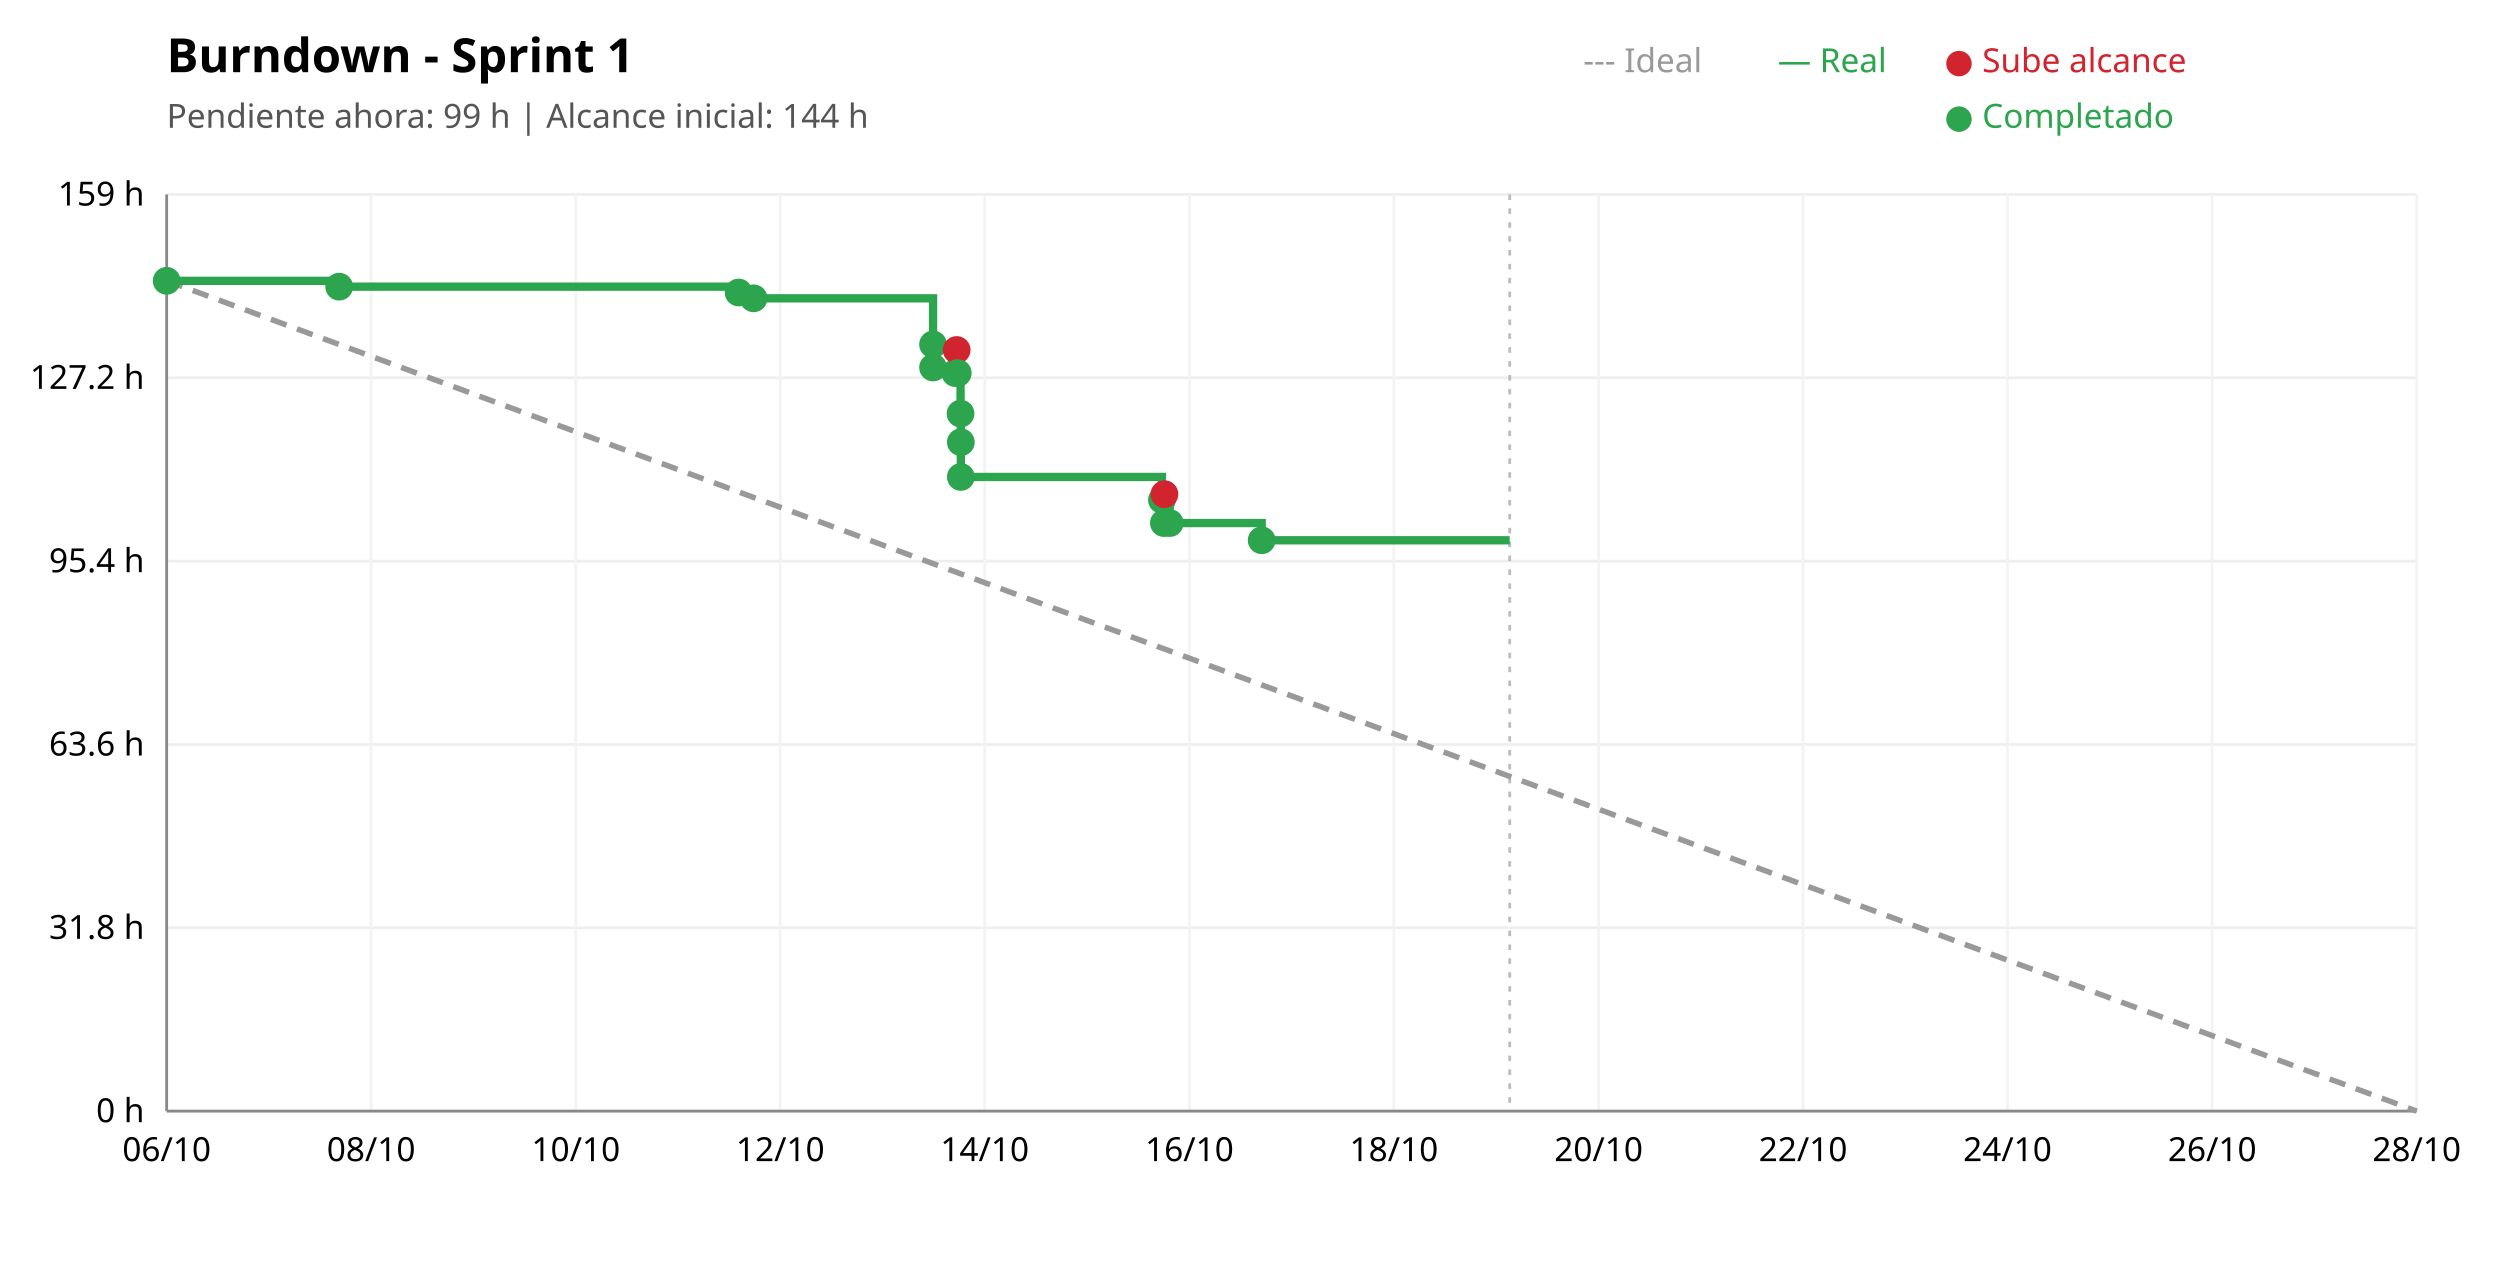
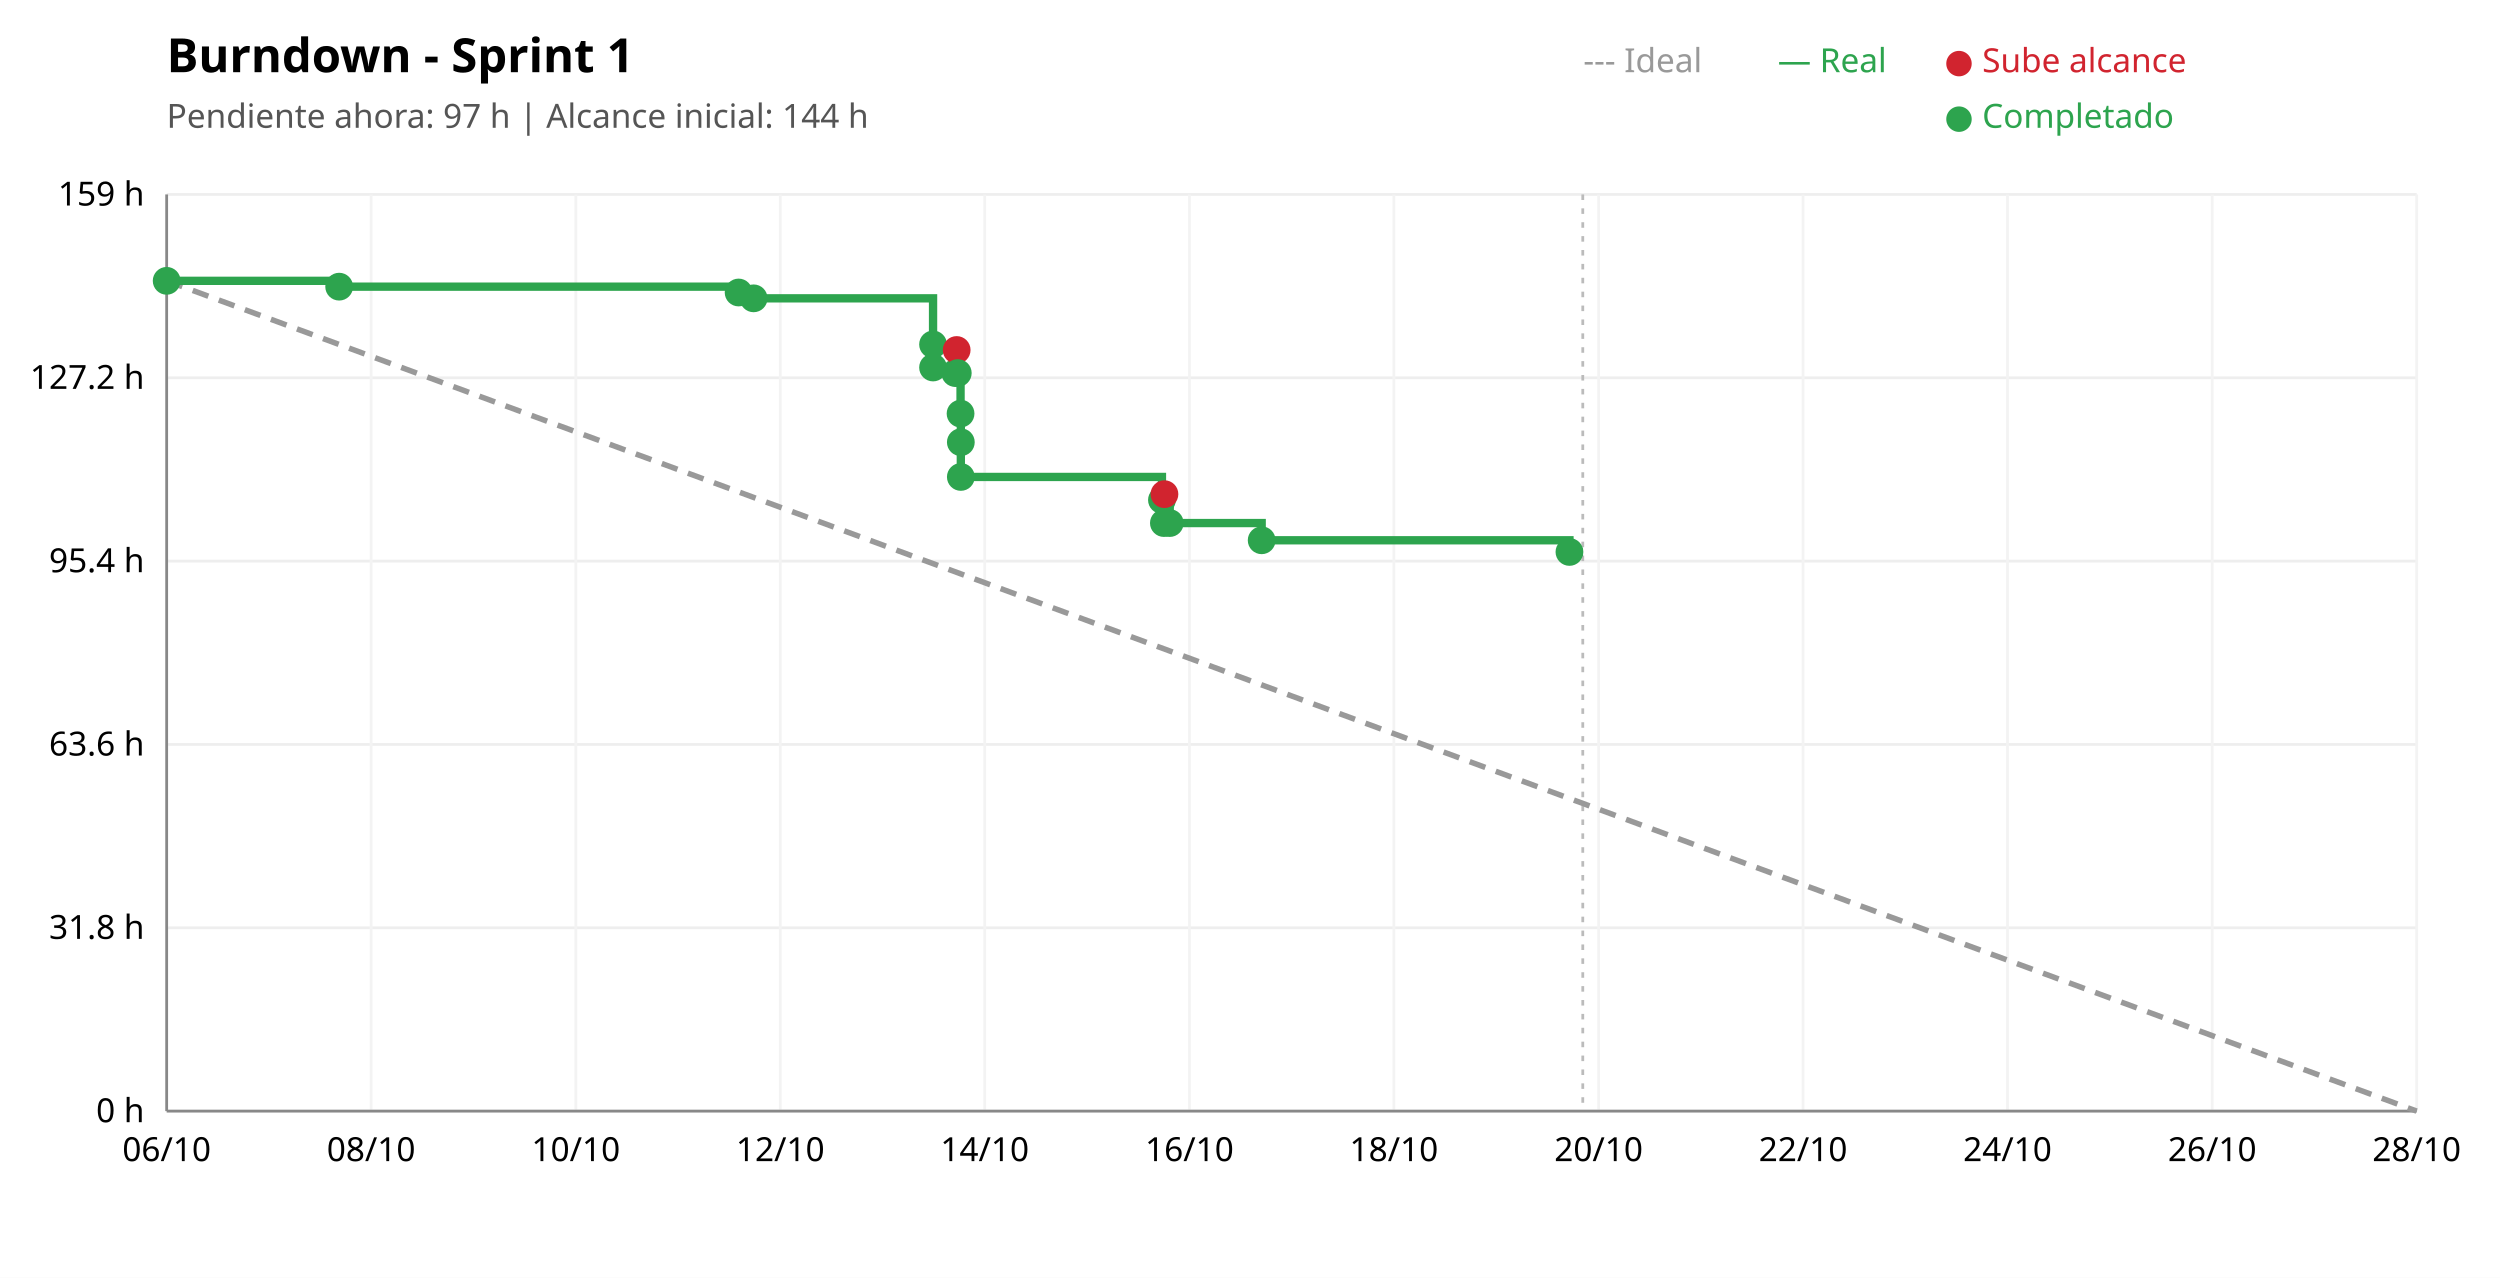
<svg xmlns="http://www.w3.org/2000/svg" width="900" height="460" font-family="sans-serif" font-size="12">
  <rect width="100%" height="100%" fill="white" />
  <text x="60" y="26" font-size="17" font-weight="bold">Burndown - Sprint 1</text>
-   <text x="60" y="46" fill="#555">Pendiente ahora: 99 h  |  Alcance inicial: 144 h</text>
+   <text x="60" y="46" fill="#555">Pendiente ahora: 97 h  |  Alcance inicial: 144 h</text>
  <line x1="60" y1="400.0" x2="870" y2="400.0" stroke="#eee" />
  <text x="52" y="404.0" text-anchor="end">0 h</text>
  <line x1="60" y1="334.0" x2="870" y2="334.0" stroke="#eee" />
  <text x="52" y="338.0" text-anchor="end">31.8 h</text>
  <line x1="60" y1="268.0" x2="870" y2="268.0" stroke="#eee" />
  <text x="52" y="272.0" text-anchor="end">63.6 h</text>
  <line x1="60" y1="202.0" x2="870" y2="202.0" stroke="#eee" />
  <text x="52" y="206.0" text-anchor="end">95.4 h</text>
  <line x1="60" y1="136.0" x2="870" y2="136.0" stroke="#eee" />
  <text x="52" y="140.0" text-anchor="end">127.2 h</text>
  <line x1="60" y1="70.0" x2="870" y2="70.0" stroke="#eee" />
  <text x="52" y="74.0" text-anchor="end">159 h</text>
  <line x1="60.0" y1="70" x2="60.0" y2="400" stroke="#f3f3f3" />
  <text x="60.0" y="418" text-anchor="middle">06/10</text>
  <line x1="133.6" y1="70" x2="133.6" y2="400" stroke="#f3f3f3" />
  <text x="133.6" y="418" text-anchor="middle">08/10</text>
  <line x1="207.3" y1="70" x2="207.3" y2="400" stroke="#f3f3f3" />
  <text x="207.3" y="418" text-anchor="middle">10/10</text>
  <line x1="280.9" y1="70" x2="280.9" y2="400" stroke="#f3f3f3" />
  <text x="280.9" y="418" text-anchor="middle">12/10</text>
  <line x1="354.5" y1="70" x2="354.5" y2="400" stroke="#f3f3f3" />
  <text x="354.5" y="418" text-anchor="middle">14/10</text>
  <line x1="428.2" y1="70" x2="428.2" y2="400" stroke="#f3f3f3" />
  <text x="428.2" y="418" text-anchor="middle">16/10</text>
  <line x1="501.8" y1="70" x2="501.8" y2="400" stroke="#f3f3f3" />
  <text x="501.8" y="418" text-anchor="middle">18/10</text>
  <line x1="575.5" y1="70" x2="575.5" y2="400" stroke="#f3f3f3" />
  <text x="575.5" y="418" text-anchor="middle">20/10</text>
  <line x1="649.1" y1="70" x2="649.1" y2="400" stroke="#f3f3f3" />
  <text x="649.1" y="418" text-anchor="middle">22/10</text>
  <line x1="722.7" y1="70" x2="722.7" y2="400" stroke="#f3f3f3" />
  <text x="722.7" y="418" text-anchor="middle">24/10</text>
  <line x1="796.4" y1="70" x2="796.4" y2="400" stroke="#f3f3f3" />
  <text x="796.4" y="418" text-anchor="middle">26/10</text>
  <line x1="870.0" y1="70" x2="870.0" y2="400" stroke="#f3f3f3" />
  <text x="870.0" y="418" text-anchor="middle">28/10</text>
  <line x1="60" y1="400" x2="870" y2="400" stroke="#888" />
  <line x1="60" y1="70" x2="60" y2="400" stroke="#888" />
-   <line x1="543.5" y1="70" x2="543.5" y2="400" stroke="#bbb" stroke-dasharray="2 3" />
+   <line x1="569.8" y1="70" x2="569.8" y2="400" stroke="#bbb" stroke-dasharray="2 3" />
  <polyline points="60.0,101.1 870.0,400.0" fill="none" stroke="#999" stroke-dasharray="6 4" stroke-width="2" />
-   <polyline points="60.0,101.1 122.1,101.1 122.1,103.2 265.9,103.2 265.9,105.3 271.3,105.3 271.3,107.4 335.9,107.4 335.9,124.0 335.9,124.0 335.9,132.3 343.9,132.3 343.9,134.3 344.4,134.3 344.4,126.0 344.8,126.0 344.8,134.3 345.8,134.3 345.8,148.9 345.9,148.9 345.9,159.2 345.9,159.2 345.9,171.7 418.3,171.7 418.3,180.0 419.0,180.0 419.0,188.3 419.2,188.3 419.2,177.9 421.1,177.9 421.1,188.3 454.2,188.3 454.2,194.5 543.5,194.5" fill="none" stroke="#2da44e" stroke-width="3" />
+   <polyline points="60.0,101.1 122.1,101.1 122.1,103.2 265.9,103.2 265.9,105.3 271.3,105.3 271.3,107.4 335.9,107.4 335.9,124.0 335.9,124.0 335.9,132.3 343.9,132.3 343.9,134.3 344.4,134.3 344.4,126.0 344.8,126.0 344.8,134.3 345.8,134.3 345.8,148.9 345.9,148.9 345.9,159.2 345.9,159.2 345.9,171.7 418.3,171.7 418.3,180.0 419.0,180.0 419.0,188.3 419.2,188.3 419.2,177.9 421.1,177.9 421.1,188.3 454.2,188.3 454.2,194.5 565.0,194.5 565.0,198.7 569.8,198.7" fill="none" stroke="#2da44e" stroke-width="3" />
  <circle cx="122.1" cy="103.2" r="5" fill="#2da44e" />
  <circle cx="265.9" cy="105.3" r="5" fill="#2da44e" />
  <circle cx="271.3" cy="107.4" r="5" fill="#2da44e" />
  <circle cx="335.9" cy="124.0" r="5" fill="#2da44e" />
  <circle cx="335.9" cy="132.3" r="5" fill="#2da44e" />
  <circle cx="343.9" cy="134.3" r="5" fill="#2da44e" />
  <circle cx="344.4" cy="126.0" r="5" fill="#d1242f" />
  <circle cx="344.8" cy="134.3" r="5" fill="#2da44e" />
  <circle cx="345.8" cy="148.9" r="5" fill="#2da44e" />
  <circle cx="345.9" cy="159.2" r="5" fill="#2da44e" />
  <circle cx="345.9" cy="171.7" r="5" fill="#2da44e" />
  <circle cx="418.3" cy="180.0" r="5" fill="#2da44e" />
  <circle cx="419.0" cy="188.3" r="5" fill="#2da44e" />
  <circle cx="419.2" cy="177.9" r="5" fill="#d1242f" />
  <circle cx="421.1" cy="188.3" r="5" fill="#2da44e" />
  <circle cx="454.2" cy="194.5" r="5" fill="#2da44e" />
+   <circle cx="565.0" cy="198.7" r="5" fill="#2da44e" />
  <circle cx="60.0" cy="101.1" r="5" fill="#2da44e" />
  <text x="570" y="26" fill="#999">--- Ideal</text>
  <text x="640" y="26" fill="#2da44e">— Real</text>
  <text x="700" y="26" fill="#d1242f">● Sube alcance</text>
  <text x="700" y="46" fill="#2da44e">● Completado</text>
</svg>
